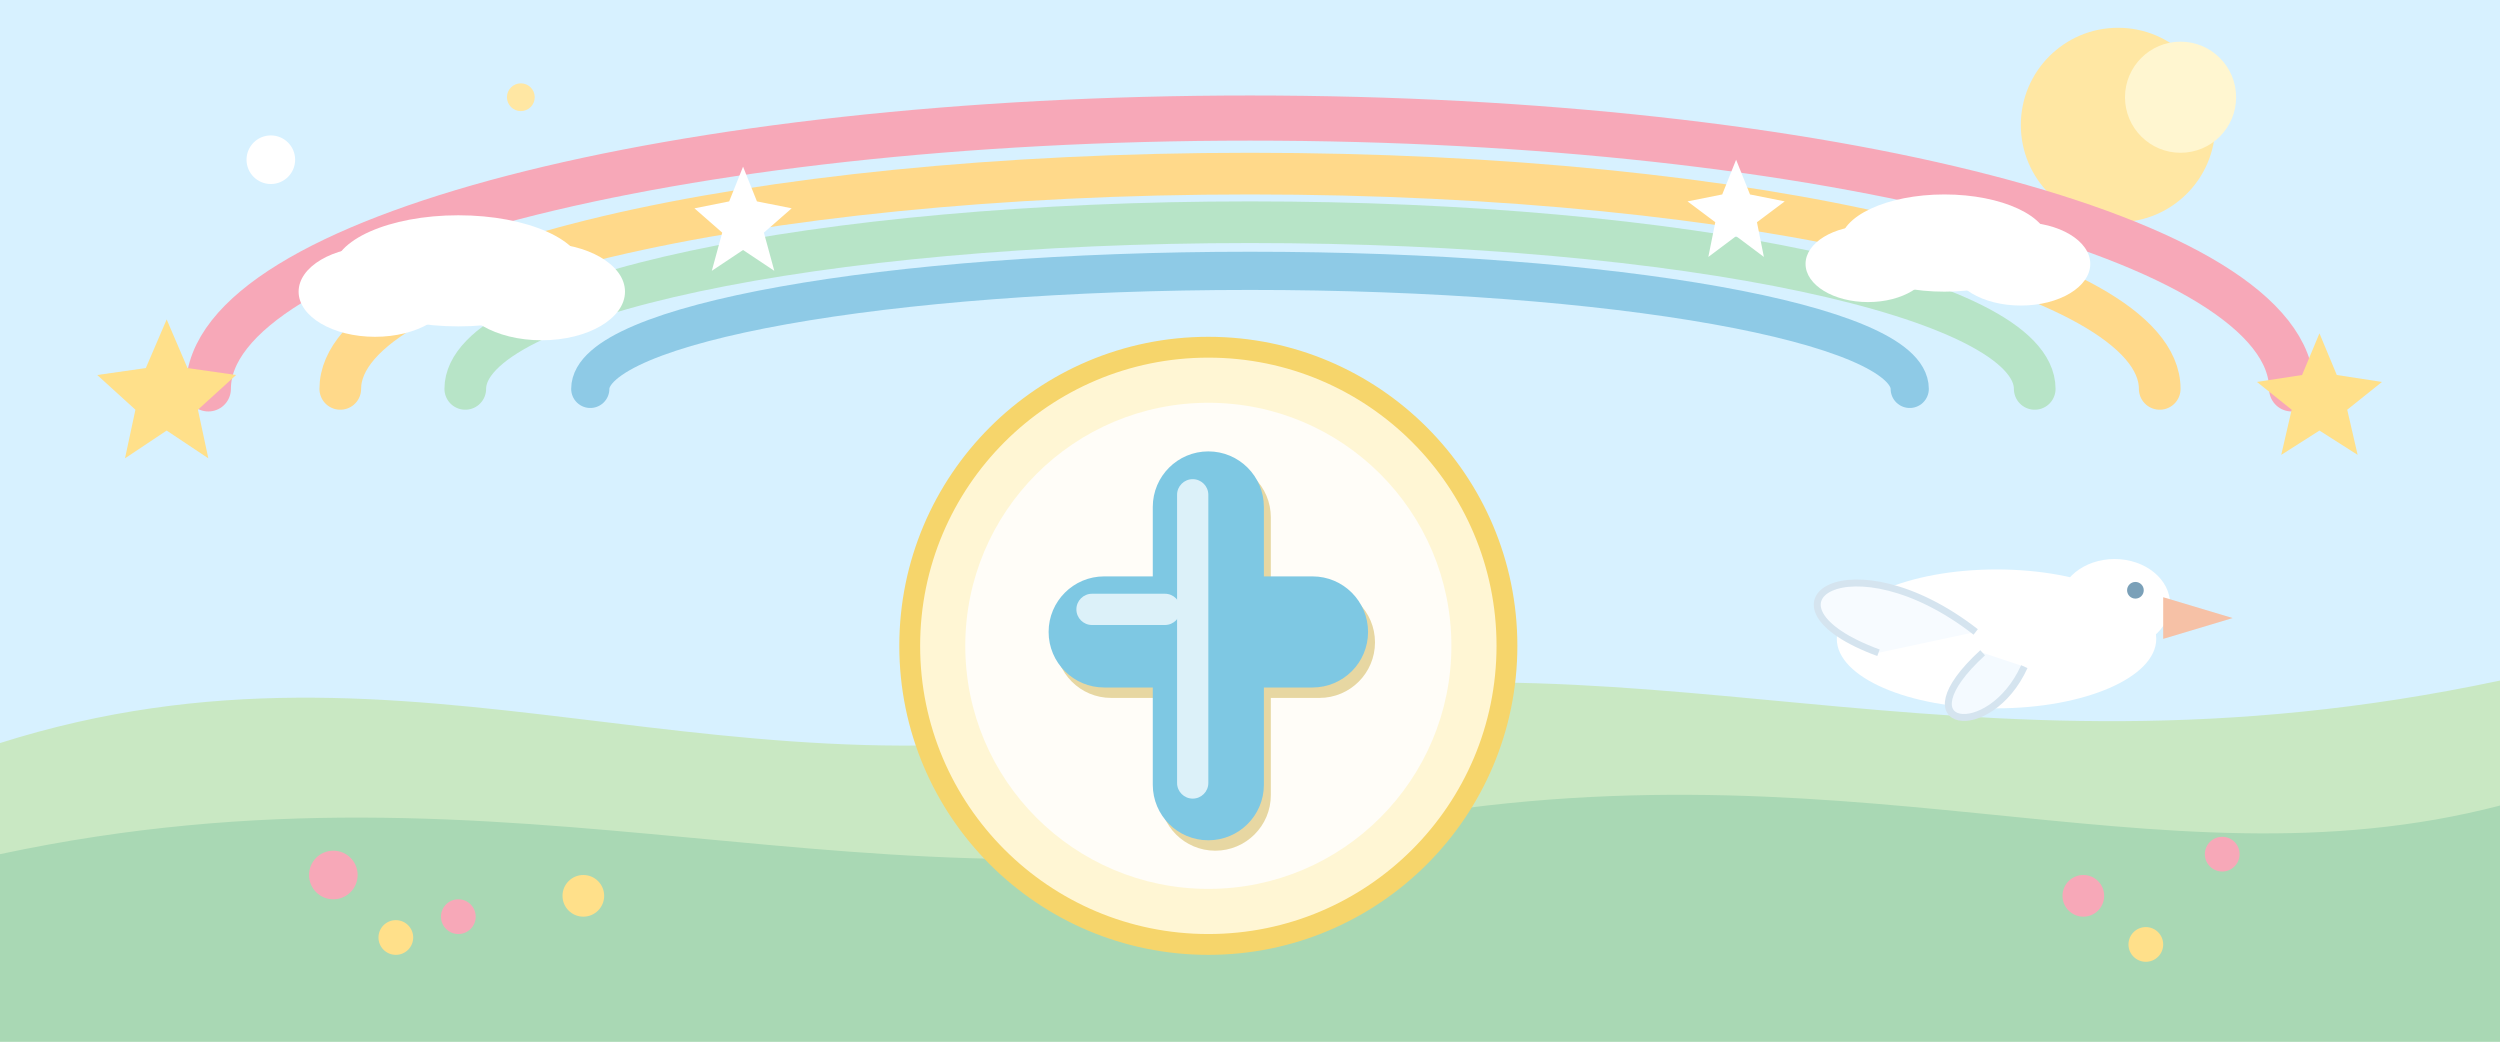
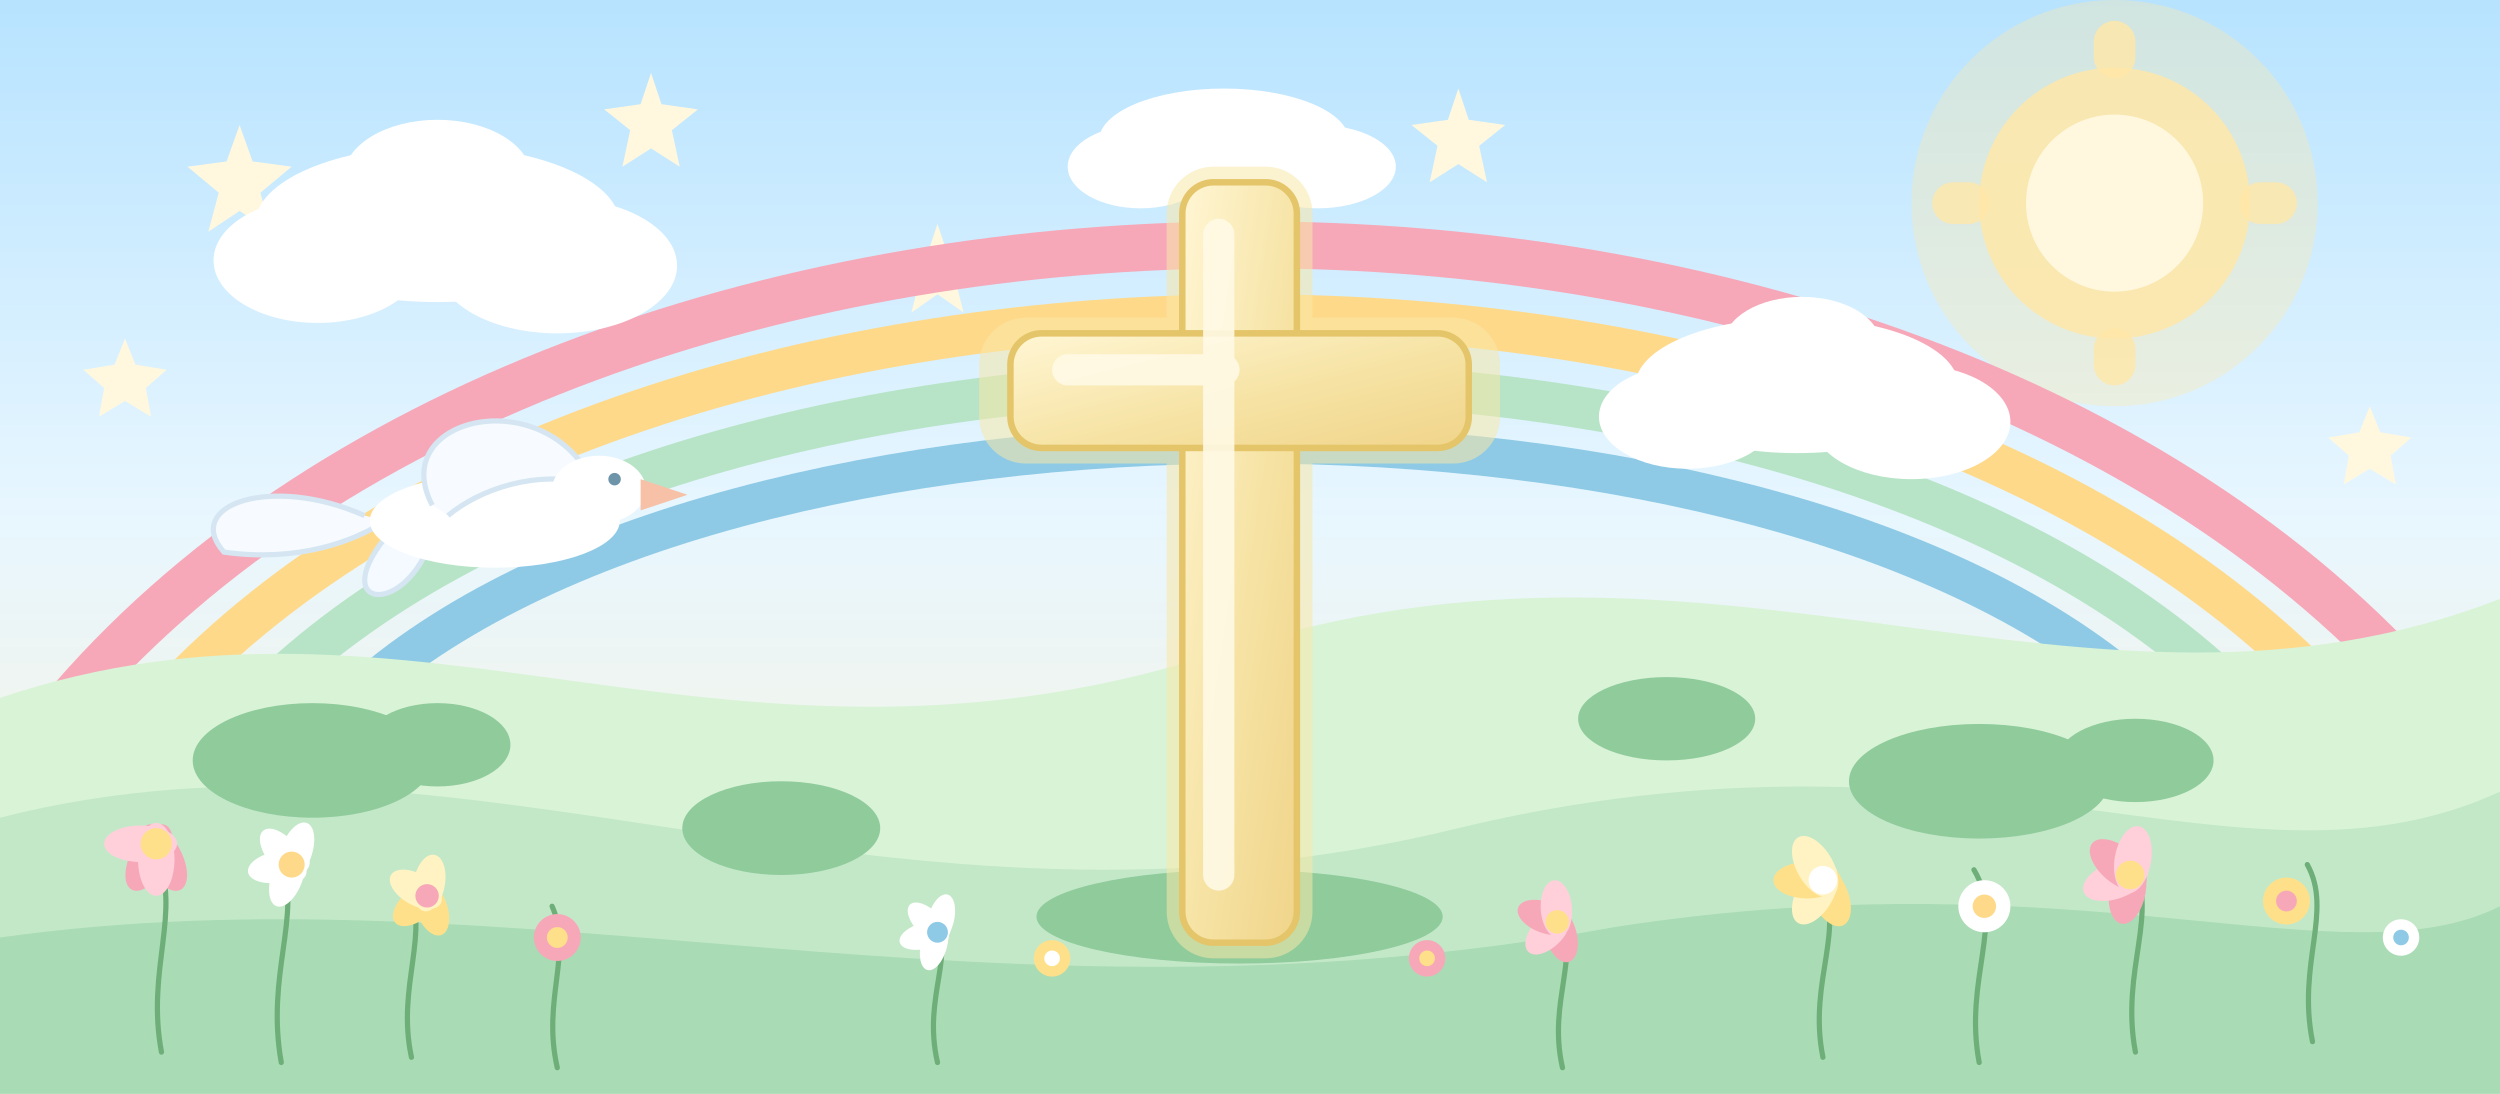
- <svg class="cover-art" viewBox="0 0 720 300" aria-hidden="true">
-   <rect width="720" height="300" fill="#D7F1FF" />
-   <circle cx="78" cy="46" r="7" fill="#FFFFFF" />
-   <circle cx="150" cy="28" r="4" fill="#FFE7A3" />
-   <circle cx="610" cy="36" r="28" fill="#FFE7A3" />
-   <circle cx="628" cy="28" r="16" fill="#FFF6D0" />
-   <path d="M60 112 A300 78 0 0 1 660 112" fill="none" stroke="#F7A8B8" stroke-width="13" stroke-linecap="round" />
-   <path d="M98 112 A262 62 0 0 1 622 112" fill="none" stroke="#FFD98A" stroke-width="12" stroke-linecap="round" />
-   <path d="M134 112 A226 48 0 0 1 586 112" fill="none" stroke="#B7E4C7" stroke-width="12" stroke-linecap="round" />
-   <path d="M170 112 A190 34 0 0 1 550 112" fill="none" stroke="#8ECAE6" stroke-width="11" stroke-linecap="round" />
+ <svg class="cover-art" viewBox="0 0 960 420" aria-hidden="true">
+   <defs>
+     <linearGradient id="cover-sky" x1="0" y1="0" x2="0" y2="1">
+       <stop offset="0%" stop-color="#B7E3FF" />
+       <stop offset="46%" stop-color="#E7F6FF" />
+       <stop offset="100%" stop-color="#FFF3D4" />
+     </linearGradient>
+     <linearGradient id="cover-cross" x1="0" y1="0" x2="1" y2="1">
+       <stop offset="0%" stop-color="#FFF6D4" />
+       <stop offset="55%" stop-color="#F6E3A4" />
+       <stop offset="100%" stop-color="#F0D48A" />
+     </linearGradient>
+   </defs>
+   <rect width="960" height="420" fill="url(#cover-sky)" />
+   <g fill="#FFE7A8">
+     <circle cx="812" cy="78" r="78" opacity="0.35" />
+     <circle cx="812" cy="78" r="52" opacity="0.85" />
+     <circle cx="812" cy="78" r="34" fill="#FFF8DE" />
+   </g>
+   <g fill="#FFE7A8" opacity="0.8">
+     <rect x="804" y="8" width="16" height="22" rx="8" />
+     <rect x="804" y="126" width="16" height="22" rx="8" />
+     <rect x="742" y="70" width="22" height="16" rx="8" />
+     <rect x="860" y="70" width="22" height="16" rx="8" />
+   </g>
+   <g fill="#FFF8DE">
+     <path d="M92 48 L97 62 L112 64 L100 74 L104 89 L92 81 L80 89 L84 74 L72 64 L87 62 Z" />
+     <path d="M250 28 L254 40 L268 42 L258 50 L261 64 L250 57 L239 64 L242 50 L232 42 L246 40 Z" />
+     <path d="M360 86 L364 98 L376 100 L367 108 L370 120 L360 113 L350 120 L353 108 L344 100 L356 98 Z" />
+     <path d="M560 34 L564 46 L578 48 L568 56 L571 70 L560 63 L549 70 L552 56 L542 48 L556 46 Z" />
+     <path d="M680 118 L684 128 L696 130 L688 137 L690 148 L680 142 L670 148 L672 137 L664 130 L676 128 Z" />
+     <path d="M910 156 L914 166 L926 168 L918 175 L920 186 L910 180 L900 186 L902 175 L894 168 L906 166 Z" />
+     <path d="M48 130 L52 140 L64 142 L56 149 L58 160 L48 154 L38 160 L40 149 L32 142 L44 140 Z" />
+   </g>
+   <g fill="none" stroke-linecap="round">
+     <path d="M28 268 C 230 36, 730 36, 932 268" stroke="#F6A8B8" stroke-width="18" />
+     <path d="M64 268 C 246 72, 714 72, 896 268" stroke="#FFD98A" stroke-width="16" />
+     <path d="M100 268 C 262 106, 698 106, 860 268" stroke="#B7E4C7" stroke-width="16" />
+     <path d="M136 268 C 278 138, 682 138, 824 268" stroke="#8ECAE6" stroke-width="15" />
+   </g>
  <g fill="#FFFFFF">
-     <ellipse cx="132" cy="78" rx="36" ry="16" />
-     <ellipse cx="108" cy="84" rx="22" ry="13" />
-     <ellipse cx="156" cy="84" rx="24" ry="14" />
-     <ellipse cx="560" cy="70" rx="30" ry="14" />
-     <ellipse cx="538" cy="76" rx="18" ry="11" />
-     <ellipse cx="582" cy="76" rx="20" ry="12" />
+     <ellipse cx="168" cy="86" rx="70" ry="30" />
+     <ellipse cx="122" cy="100" rx="40" ry="24" />
+     <ellipse cx="214" cy="102" rx="46" ry="26" />
+     <ellipse cx="168" cy="68" rx="36" ry="22" />
+     <ellipse cx="470" cy="54" rx="48" ry="20" />
+     <ellipse cx="438" cy="64" rx="28" ry="16" />
+     <ellipse cx="506" cy="64" rx="30" ry="16" />
+     <ellipse cx="690" cy="148" rx="62" ry="26" />
+     <ellipse cx="648" cy="160" rx="34" ry="20" />
+     <ellipse cx="734" cy="162" rx="38" ry="22" />
+     <ellipse cx="692" cy="132" rx="30" ry="18" />
  </g>
-   <path fill="#FFE08A" d="M48 92 L54 106 L68 108 L57 118 L60 132 L48 124 L36 132 L39 118 L28 108 L42 106 Z" />
-   <path fill="#FFFFFF" d="M214 48 L218 58 L228 60 L220 67 L223 78 L214 72 L205 78 L208 67 L200 60 L210 58 Z" />
-   <path fill="#FFE08A" d="M668 96 L673 108 L686 110 L676 118 L679 131 L668 124 L657 131 L660 118 L650 110 L663 108 Z" />
-   <path fill="#FFFFFF" d="M500 46 L504 56 L514 58 L506 64 L508 74 L500 68 L492 74 L494 64 L486 58 L496 56 Z" />
-   <path d="M0 214 C120 176 210 236 340 206 C470 176 560 230 720 196 L720 300 L0 300 Z" fill="#C9E8C3" />
-   <path d="M0 246 C150 214 250 268 390 238 C530 210 620 258 720 232 L720 300 L0 300 Z" fill="#A9D8B4" />
-   <g transform="translate(348 186)">
-     <circle r="86" fill="#FFF6D4" />
-     <circle r="86" fill="none" stroke="#F6D56B" stroke-width="6" />
-     <circle r="70" fill="#FFFDF8" />
-     <g fill="#E7D7A2" transform="translate(2 3)">
-       <rect x="-16" y="-56" width="32" height="112" rx="16" />
-       <rect x="-46" y="-20" width="92" height="32" rx="16" />
+   <path d="M0 268 C 160 214, 280 312, 470 250 C 660 188, 800 292, 960 230 L960 420 L0 420 Z" fill="#D9F3D6" />
+   <path d="M0 314 C 180 268, 340 372, 560 318 C 760 270, 860 350, 960 304 L960 420 L0 420 Z" fill="#C3E8C8" />
+   <path d="M0 360 C 200 332, 380 400, 620 356 C 800 328, 900 378, 960 348 L960 420 L0 420 Z" fill="#A9DBB4" />
+   <g fill="#8FCB9B">
+     <ellipse cx="120" cy="292" rx="46" ry="22" />
+     <ellipse cx="168" cy="286" rx="28" ry="16" />
+     <ellipse cx="300" cy="318" rx="38" ry="18" />
+     <ellipse cx="760" cy="300" rx="50" ry="22" />
+     <ellipse cx="820" cy="292" rx="30" ry="16" />
+     <ellipse cx="640" cy="276" rx="34" ry="16" />
+   </g>
+   <ellipse cx="476" cy="352" rx="78" ry="18" fill="#8FCB9B" />
+   <g fill="#F8E7A8" opacity="0.55">
+     <rect x="448" y="64" width="56" height="304" rx="18" />
+     <rect x="376" y="122" width="200" height="56" rx="18" />
+   </g>
+   <g fill="url(#cover-cross)" stroke="#E4C56A" stroke-width="2.5">
+     <rect x="454" y="70" width="44" height="292" rx="12" />
+     <rect x="388" y="128" width="176" height="44" rx="12" />
+   </g>
+   <g fill="#FFF9E6" opacity="0.9">
+     <rect x="462" y="84" width="12" height="258" rx="6" />
+     <rect x="404" y="136" width="72" height="12" rx="6" />
+   </g>
+   <g transform="translate(132 176)">
+     <path d="M8 22 C -28 6, -62 18, -46 36 C -18 40, 4 32, 16 24" fill="#F7FBFF" stroke="#D5E6F2" stroke-width="2" />
+     <path d="M18 28 C -8 58, 24 62, 34 30" fill="#F4FAFF" stroke="#D5E6F2" stroke-width="2" />
+     <ellipse cx="58" cy="24" rx="48" ry="18" fill="#FFFFFF" />
+     <path d="M34 18 C 16 -16, 78 -30, 96 10 C 74 4, 52 12, 40 22" fill="#F7FBFF" stroke="#D5E6F2" stroke-width="2" />
+     <ellipse cx="98" cy="12" rx="18" ry="13" fill="#FFFFFF" />
+     <path d="M114 8 L132 14 L114 20 Z" fill="#F6C1A6" />
+     <circle cx="104" cy="8" r="2.4" fill="#6E94AA" />
+   </g>
+   <g stroke="#6EAE78" stroke-width="2" fill="none" stroke-linecap="round">
+     <path d="M62 404 C 56 372, 70 350, 60 328" />
+     <path d="M108 408 C 102 374, 116 352, 108 330" />
+     <path d="M158 406 C 152 378, 166 358, 156 338" />
+     <path d="M214 410 C 208 384, 220 366, 212 348" />
+     <path d="M360 408 C 354 382, 368 366, 358 350" />
+     <path d="M600 410 C 594 384, 608 366, 598 348" />
+     <path d="M700 406 C 694 376, 710 356, 698 336" />
+     <path d="M760 408 C 754 376, 770 354, 758 334" />
+     <path d="M820 404 C 814 372, 830 350, 818 330" />
+     <path d="M888 400 C 882 370, 896 350, 886 332" />
+   </g>
+   <g>
+     <g transform="translate(60 324)">
+       <ellipse cx="0" cy="6" rx="7" ry="14" fill="#F7A8B8" transform="rotate(-28)" />
+       <ellipse cx="0" cy="6" rx="7" ry="14" fill="#F7A8B8" transform="rotate(28)" />
+       <ellipse cx="0" cy="6" rx="7" ry="14" fill="#FFD0DA" transform="rotate(90)" />
+       <ellipse cx="0" cy="6" rx="7" ry="14" fill="#FFD0DA" transform="rotate(0)" />
+       <circle r="6" fill="#FFE08A" />
    </g>
-     <g fill="#7EC8E3">
-       <rect x="-16" y="-56" width="32" height="112" rx="16" />
-       <rect x="-46" y="-20" width="92" height="32" rx="16" />
+     <g transform="translate(112 332)">
+       <ellipse cx="0" cy="5" rx="6" ry="12" fill="#FFFFFF" transform="rotate(20)" />
+       <ellipse cx="0" cy="5" rx="6" ry="12" fill="#FFFFFF" transform="rotate(80)" />
+       <ellipse cx="0" cy="5" rx="6" ry="12" fill="#FFFFFF" transform="rotate(140)" />
+       <ellipse cx="0" cy="5" rx="6" ry="12" fill="#FFFFFF" transform="rotate(200)" />
+       <circle r="5" fill="#FFD98A" />
    </g>
-     <g fill="#F4FBFF" opacity="0.8">
-       <rect x="-9" y="-48" width="9" height="92" rx="4.5" />
-       <rect x="-38" y="-15" width="30" height="9" rx="4.5" />
+     <g transform="translate(164 344)">
+       <ellipse cx="0" cy="5" rx="6" ry="11" fill="#FFE08A" transform="rotate(-20)" />
+       <ellipse cx="0" cy="5" rx="6" ry="11" fill="#FFE08A" transform="rotate(50)" />
+       <ellipse cx="0" cy="5" rx="6" ry="11" fill="#FFF3C4" transform="rotate(120)" />
+       <ellipse cx="0" cy="5" rx="6" ry="11" fill="#FFF3C4" transform="rotate(190)" />
+       <circle r="4.5" fill="#F7A8B8" />
+     </g>
+     <g transform="translate(214 360)">
+       <circle r="9" fill="#F7A8B8" />
+       <circle r="4" fill="#FFE08A" />
+     </g>
+     <g transform="translate(360 358)">
+       <ellipse cx="0" cy="5" rx="5" ry="10" fill="#FFFFFF" transform="rotate(15)" />
+       <ellipse cx="0" cy="5" rx="5" ry="10" fill="#FFFFFF" transform="rotate(75)" />
+       <ellipse cx="0" cy="5" rx="5" ry="10" fill="#FFFFFF" transform="rotate(135)" />
+       <ellipse cx="0" cy="5" rx="5" ry="10" fill="#FFFFFF" transform="rotate(195)" />
+       <circle r="4" fill="#8ECAE6" />
+     </g>
+     <g transform="translate(404 368)">
+       <circle r="7" fill="#FFE08A" />
+       <circle r="3" fill="#FFFFFF" />
+     </g>
+     <g transform="translate(548 368)">
+       <circle r="7" fill="#F7A8B8" />
+       <circle r="3" fill="#FFE08A" />
+     </g>
+     <g transform="translate(598 354)">
+       <ellipse cx="0" cy="5" rx="6" ry="11" fill="#F7A8B8" transform="rotate(-16)" />
+       <ellipse cx="0" cy="5" rx="6" ry="11" fill="#FFD0DA" transform="rotate(44)" />
+       <ellipse cx="0" cy="5" rx="6" ry="11" fill="#F7A8B8" transform="rotate(110)" />
+       <ellipse cx="0" cy="5" rx="6" ry="11" fill="#FFD0DA" transform="rotate(176)" />
+       <circle r="4.5" fill="#FFE08A" />
+     </g>
+     <g transform="translate(700 338)">
+       <ellipse cx="0" cy="6" rx="7" ry="13" fill="#FFE08A" transform="rotate(-24)" />
+       <ellipse cx="0" cy="6" rx="7" ry="13" fill="#FFF3C4" transform="rotate(30)" />
+       <ellipse cx="0" cy="6" rx="7" ry="13" fill="#FFE08A" transform="rotate(90)" />
+       <ellipse cx="0" cy="6" rx="7" ry="13" fill="#FFF3C4" transform="rotate(150)" />
+       <circle r="5.5" fill="#FFFFFF" />
+     </g>
+     <g transform="translate(762 348)">
+       <circle r="10" fill="#FFFFFF" />
+       <circle r="4.5" fill="#FFD98A" />
+     </g>
+     <g transform="translate(818 336)">
+       <ellipse cx="0" cy="6" rx="7" ry="13" fill="#F7A8B8" transform="rotate(10)" />
+       <ellipse cx="0" cy="6" rx="7" ry="13" fill="#FFD0DA" transform="rotate(70)" />
+       <ellipse cx="0" cy="6" rx="7" ry="13" fill="#F7A8B8" transform="rotate(130)" />
+       <ellipse cx="0" cy="6" rx="7" ry="13" fill="#FFD0DA" transform="rotate(190)" />
+       <circle r="5.5" fill="#FFE08A" />
+     </g>
+     <g transform="translate(878 346)">
+       <circle r="9" fill="#FFE08A" />
+       <circle r="4" fill="#F7A8B8" />
+     </g>
+     <g transform="translate(922 360)">
+       <circle r="7" fill="#FFFFFF" />
+       <circle r="3" fill="#8ECAE6" />
    </g>
  </g>
-   <g transform="translate(575 176)">
-     <ellipse cx="0" cy="8" rx="46" ry="20" fill="#FFFFFF" />
-     <ellipse cx="34" cy="-2" rx="16" ry="13" fill="#FFFFFF" />
-     <path d="M-6 6 C-42 -22 -72 -2 -34 12" fill="#F7FBFF" stroke="#D5E4EF" stroke-width="2" />
-     <path d="M-4 12 C-28 34 -2 38 8 16" fill="#F4FAFF" stroke="#D5E4EF" stroke-width="2" />
-     <path d="M48 -4 L68 2 L48 8 Z" fill="#F6C1A6" />
-     <circle cx="40" cy="-6" r="2.4" fill="#7AA0B8" />
-   </g>
-   <g fill="#F7A8B8">
-     <circle cx="96" cy="252" r="7" />
-     <circle cx="132" cy="264" r="5" />
-     <circle cx="600" cy="258" r="6" />
-     <circle cx="640" cy="246" r="5" />
-   </g>
-   <g fill="#FFE08A">
-     <circle cx="114" cy="270" r="5" />
-     <circle cx="168" cy="258" r="6" />
-     <circle cx="618" cy="272" r="5" />
-   </g>
</svg>
